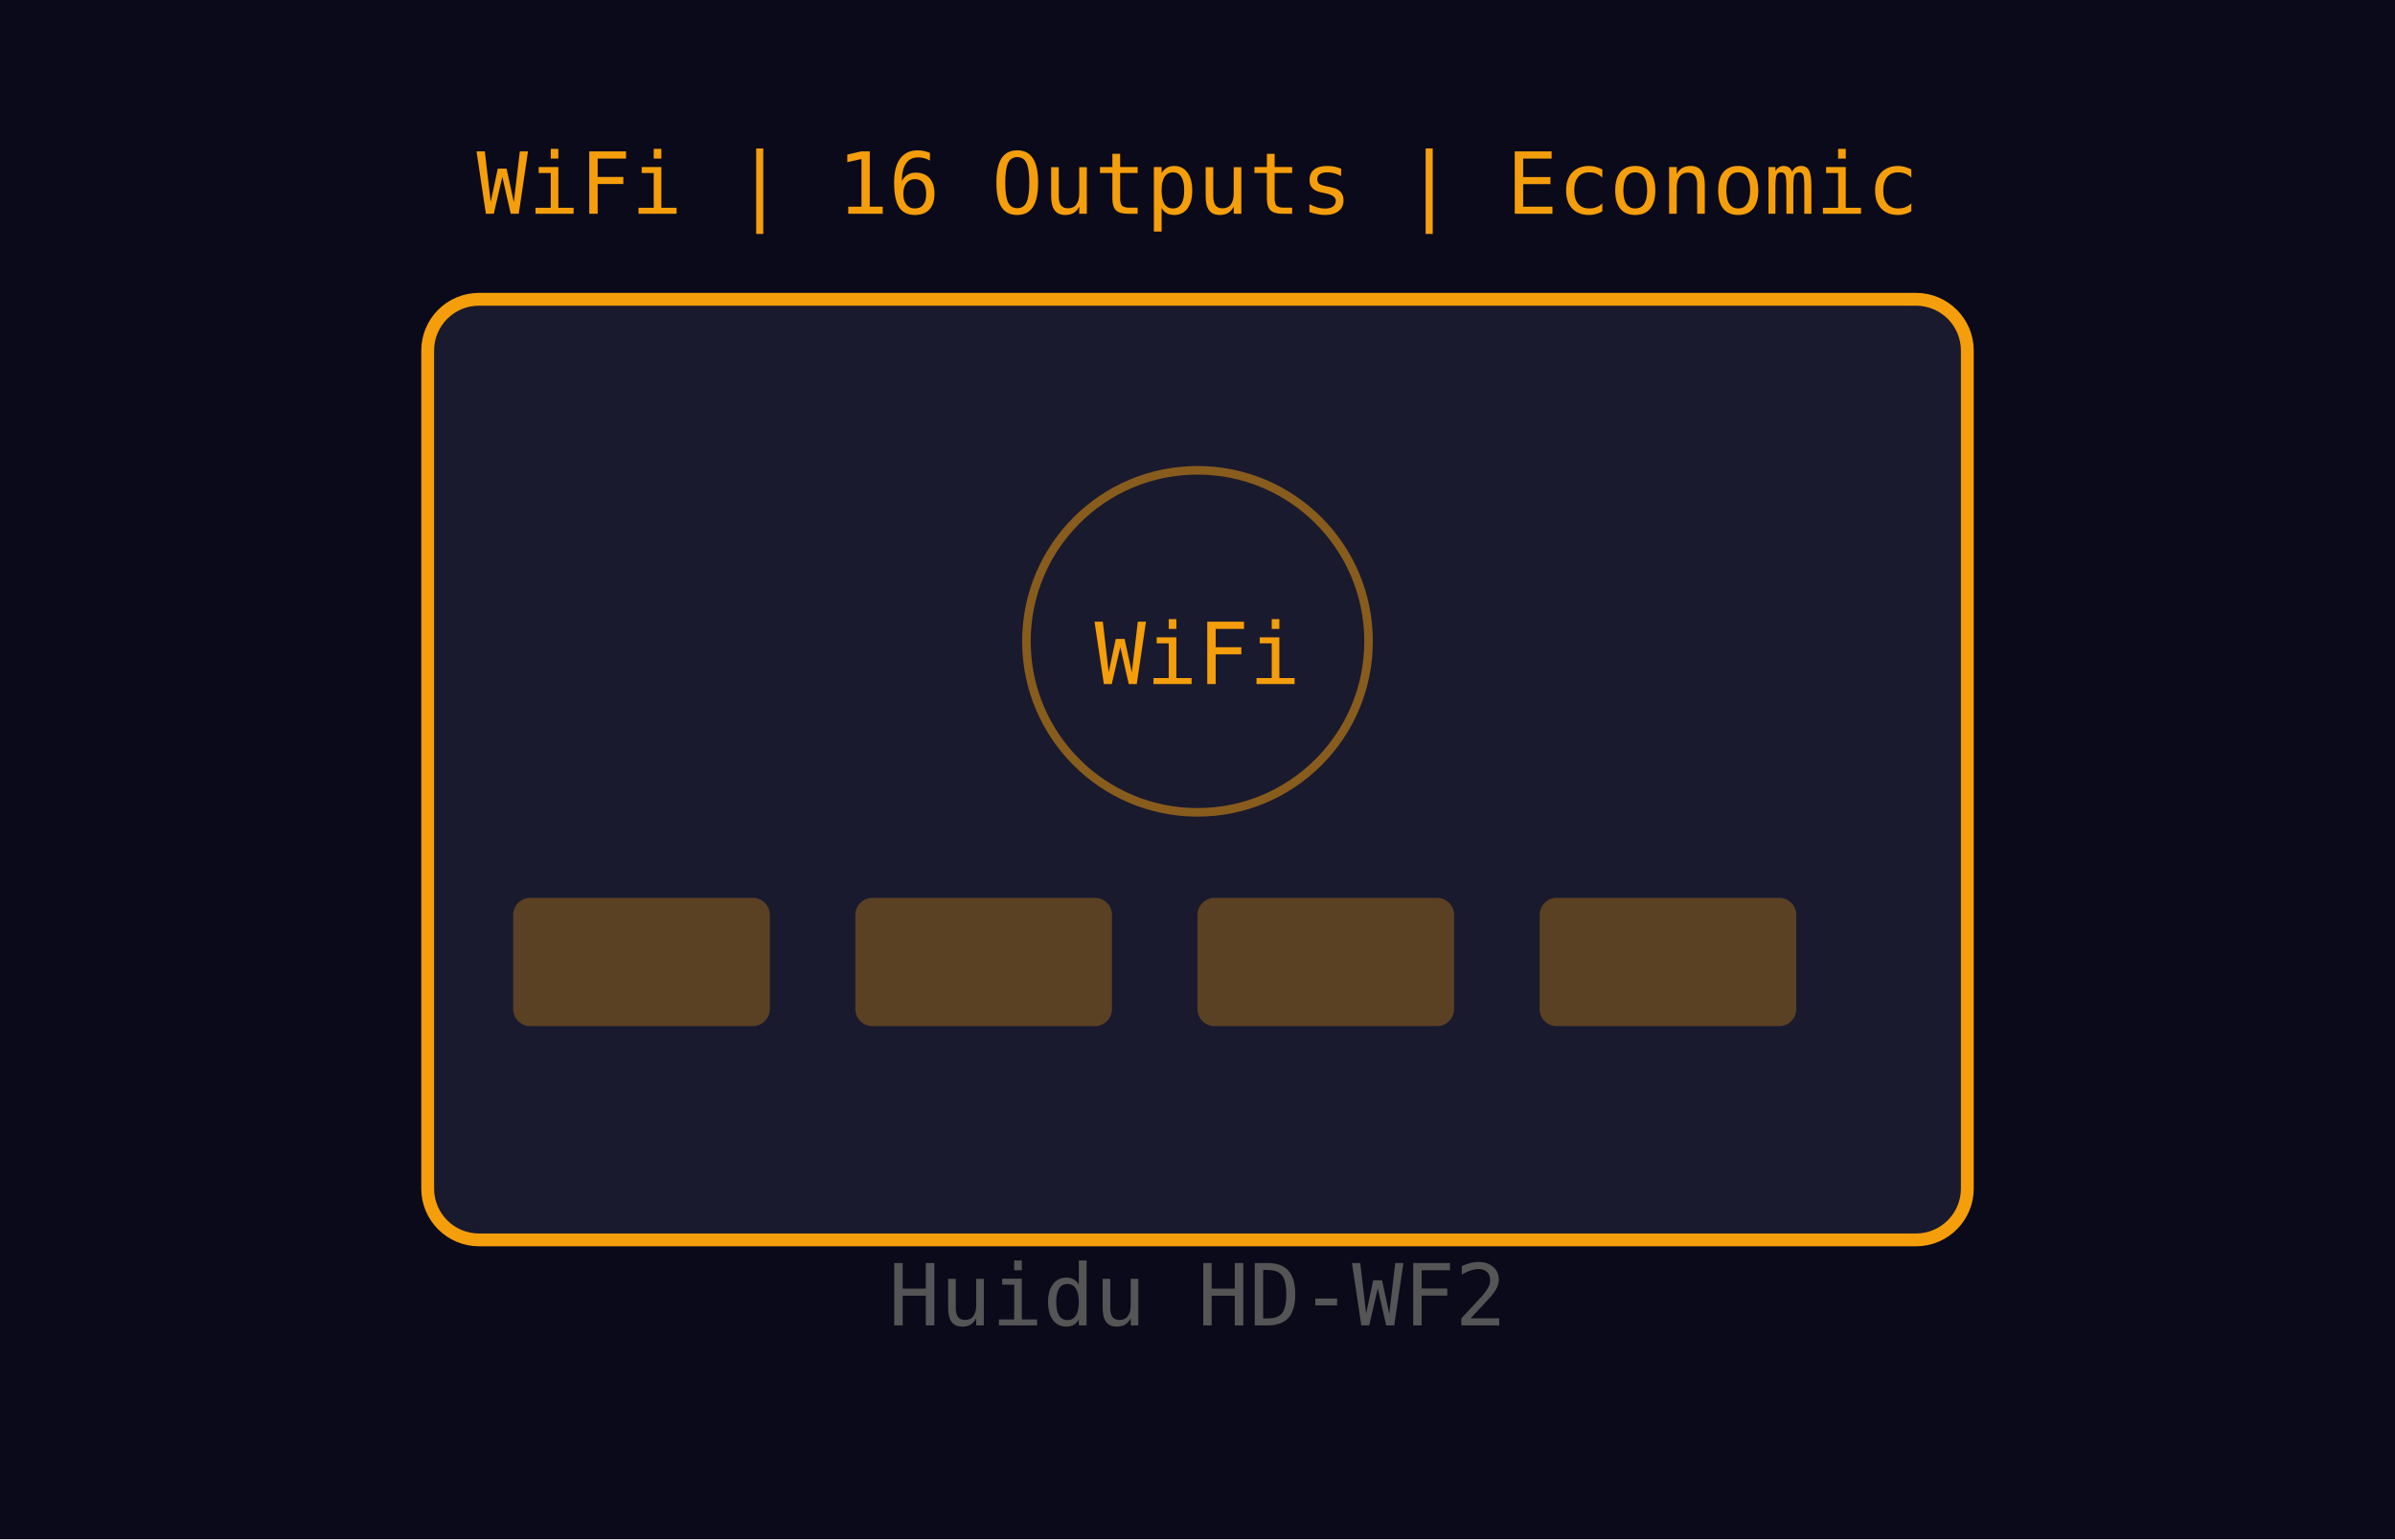
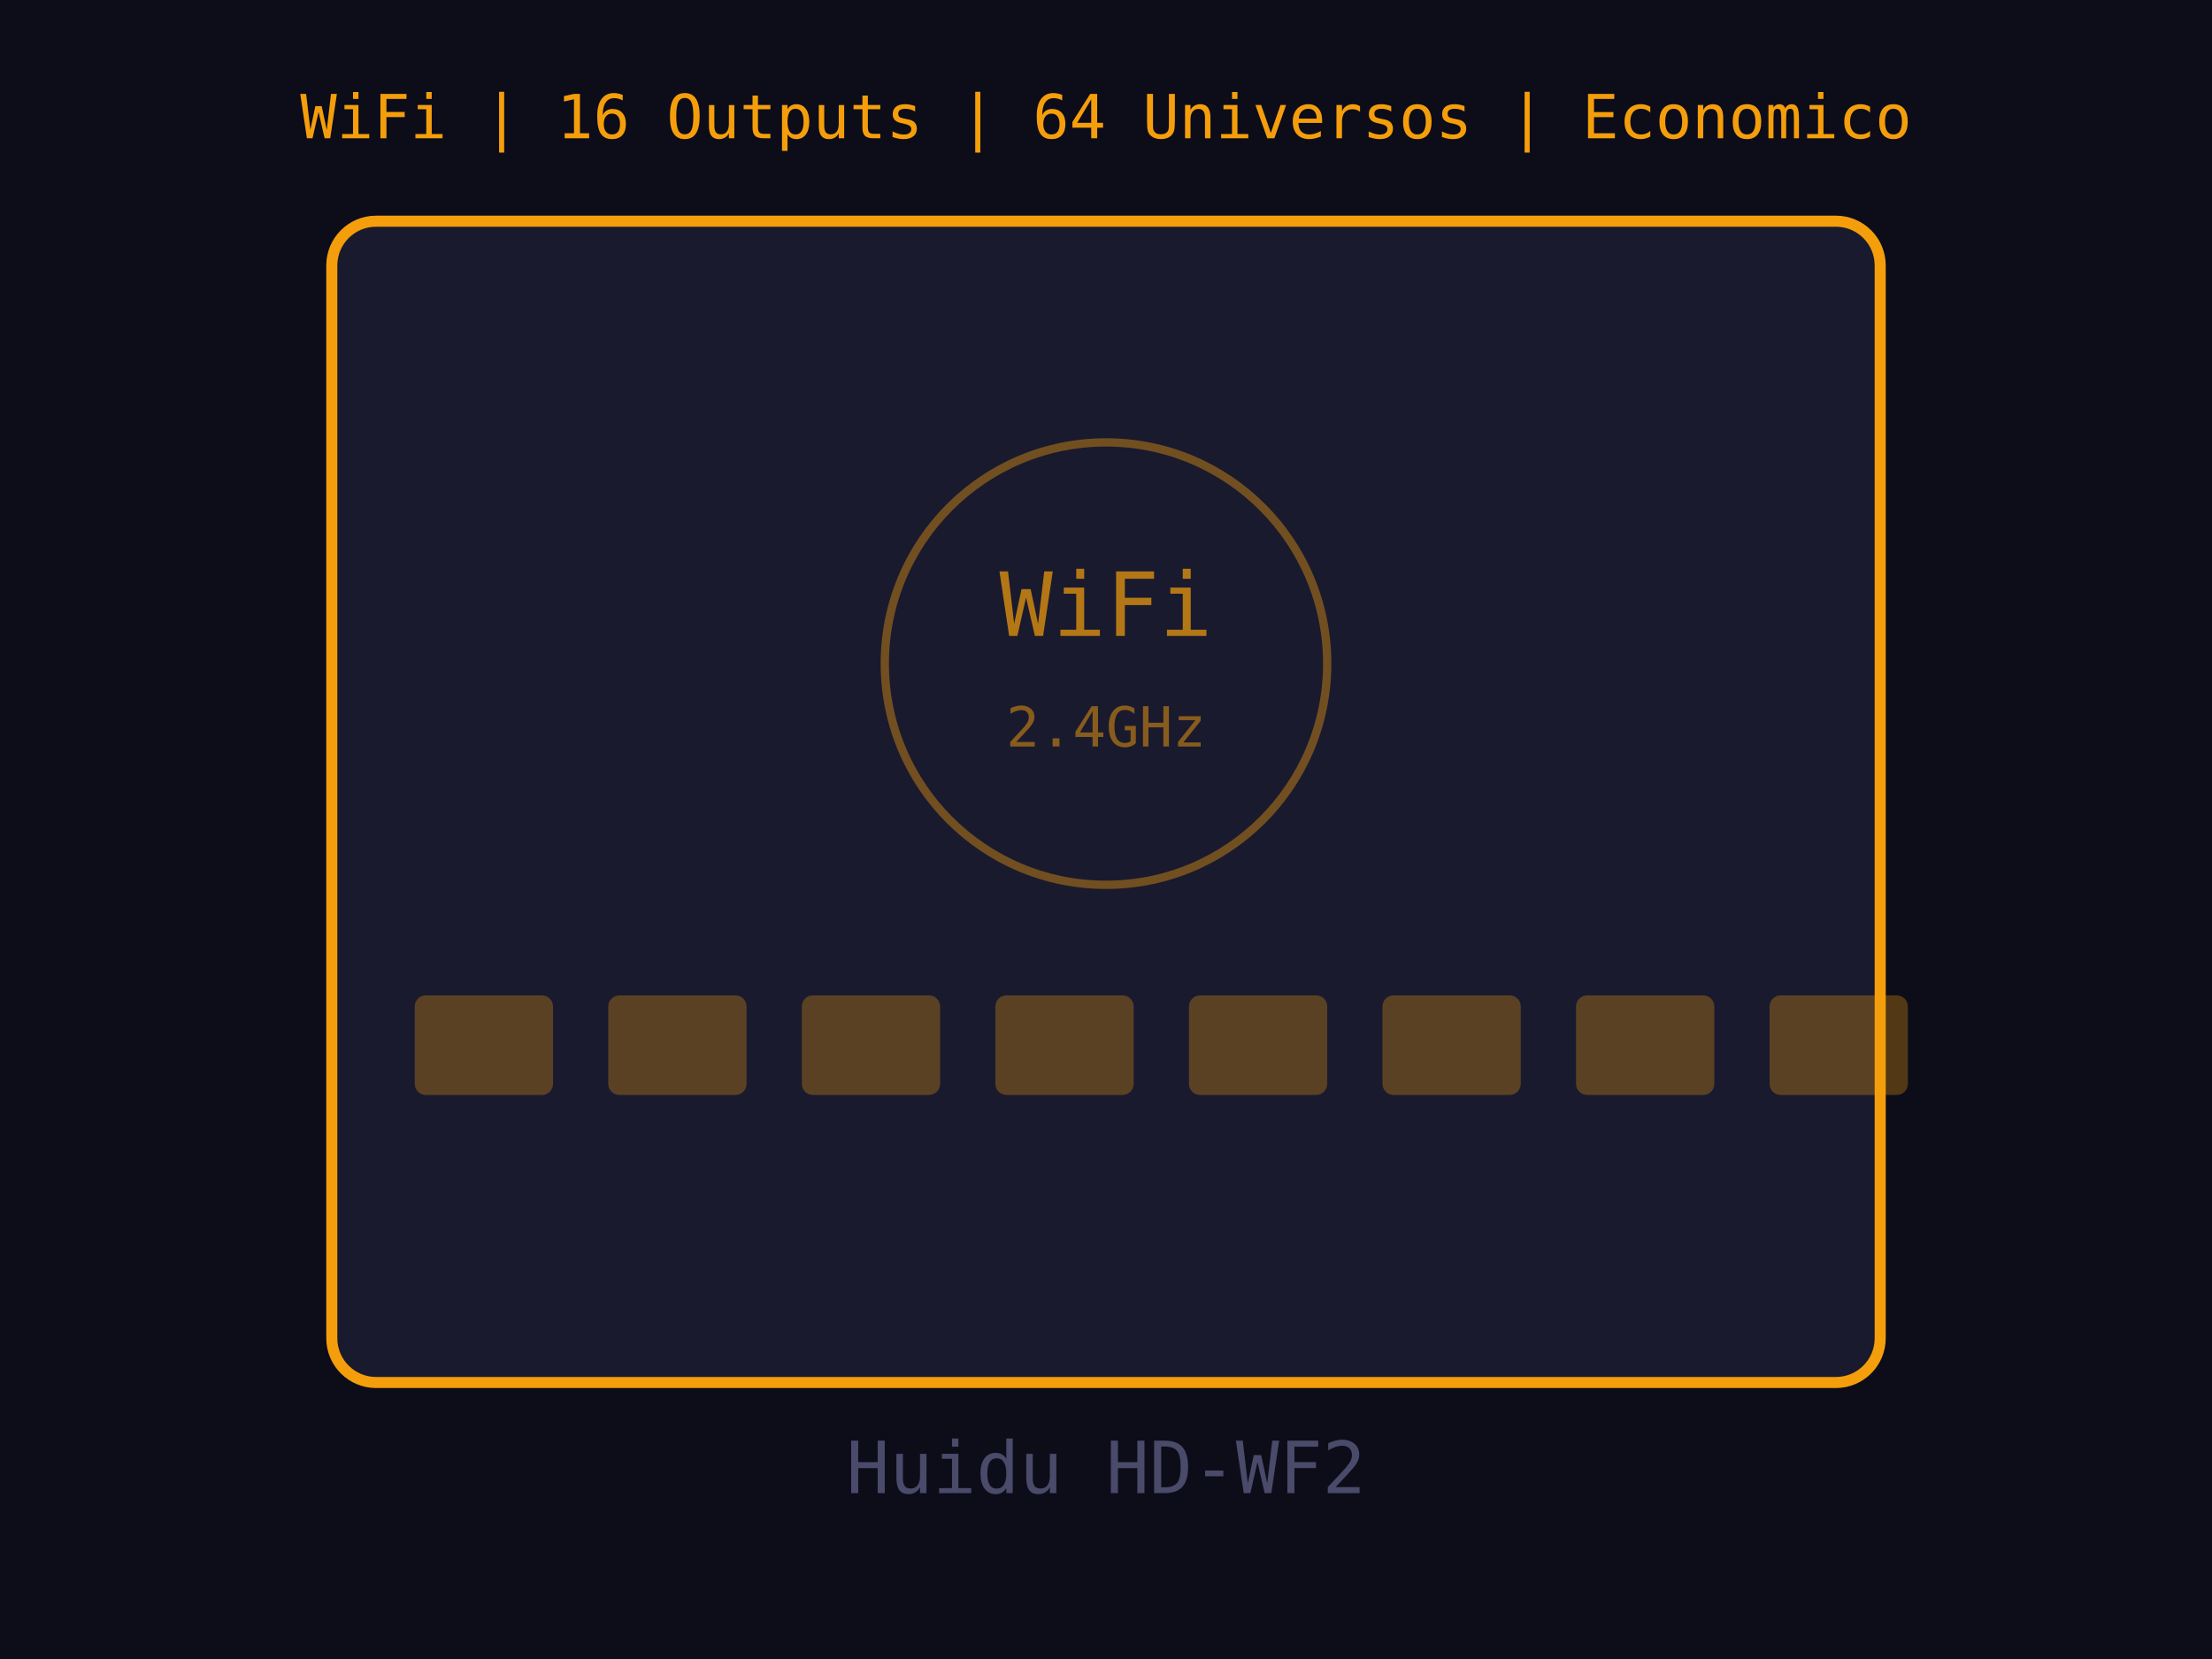
- <svg xmlns="http://www.w3.org/2000/svg" viewBox="0 0 280 180" fill="none">
-   <rect width="280" height="180" fill="#0a0a1a" />
-   <rect x="50" y="35" width="180" height="110" rx="6" fill="#1a1a2e" stroke="#f59e0b" stroke-width="1.5" />
-   <circle cx="140" cy="75" r="20" fill="none" stroke="#f59e0b" stroke-width="1" opacity="0.5" />
-   <text x="140" y="80" text-anchor="middle" fill="#f59e0b" font-size="10" font-family="monospace">WiFi</text>
-   <rect x="60" y="105" width="30" height="15" rx="2" fill="#f59e0b" opacity="0.3" />
-   <rect x="100" y="105" width="30" height="15" rx="2" fill="#f59e0b" opacity="0.3" />
-   <rect x="140" y="105" width="30" height="15" rx="2" fill="#f59e0b" opacity="0.3" />
-   <rect x="180" y="105" width="30" height="15" rx="2" fill="#f59e0b" opacity="0.3" />
-   <text x="140" y="155" text-anchor="middle" fill="#555" font-size="10" font-family="monospace">Huidu HD-WF2</text>
-   <text x="140" y="25" text-anchor="middle" fill="#f59e0b" font-size="10" font-family="monospace">WiFi | 16 Outputs | Economic</text>
+ <svg xmlns="http://www.w3.org/2000/svg" viewBox="0 0 400 300">
+   <rect width="400" height="300" fill="#0d0d1a" />
+   <rect x="60" y="40" width="280" height="210" rx="8" fill="#1a1a2e" stroke="#f59e0b" stroke-width="2" />
+   <circle cx="200" cy="120" r="40" fill="none" stroke="#f59e0b" stroke-width="1.5" opacity="0.4" />
+   <text x="200" y="115" text-anchor="middle" fill="#f59e0b" font-size="16" font-family="monospace" opacity="0.7">WiFi</text>
+   <text x="200" y="135" text-anchor="middle" fill="#f59e0b" font-size="10" font-family="monospace" opacity="0.5">2.4GHz</text>
+   <g fill="#f59e0b" opacity="0.3">
+     <rect x="75" y="180" width="25" height="18" rx="2" />
+     <rect x="110" y="180" width="25" height="18" rx="2" />
+     <rect x="145" y="180" width="25" height="18" rx="2" />
+     <rect x="180" y="180" width="25" height="18" rx="2" />
+     <rect x="215" y="180" width="25" height="18" rx="2" />
+     <rect x="250" y="180" width="25" height="18" rx="2" />
+     <rect x="285" y="180" width="25" height="18" rx="2" />
+     <rect x="320" y="180" width="25" height="18" rx="2" />
+   </g>
+   <text x="200" y="270" text-anchor="middle" fill="#4a4a6a" font-size="13" font-family="monospace">Huidu HD-WF2</text>
+   <text x="200" y="25" text-anchor="middle" fill="#f59e0b" font-size="11" font-family="monospace">WiFi | 16 Outputs | 64 Universos | Economico</text>
</svg>
